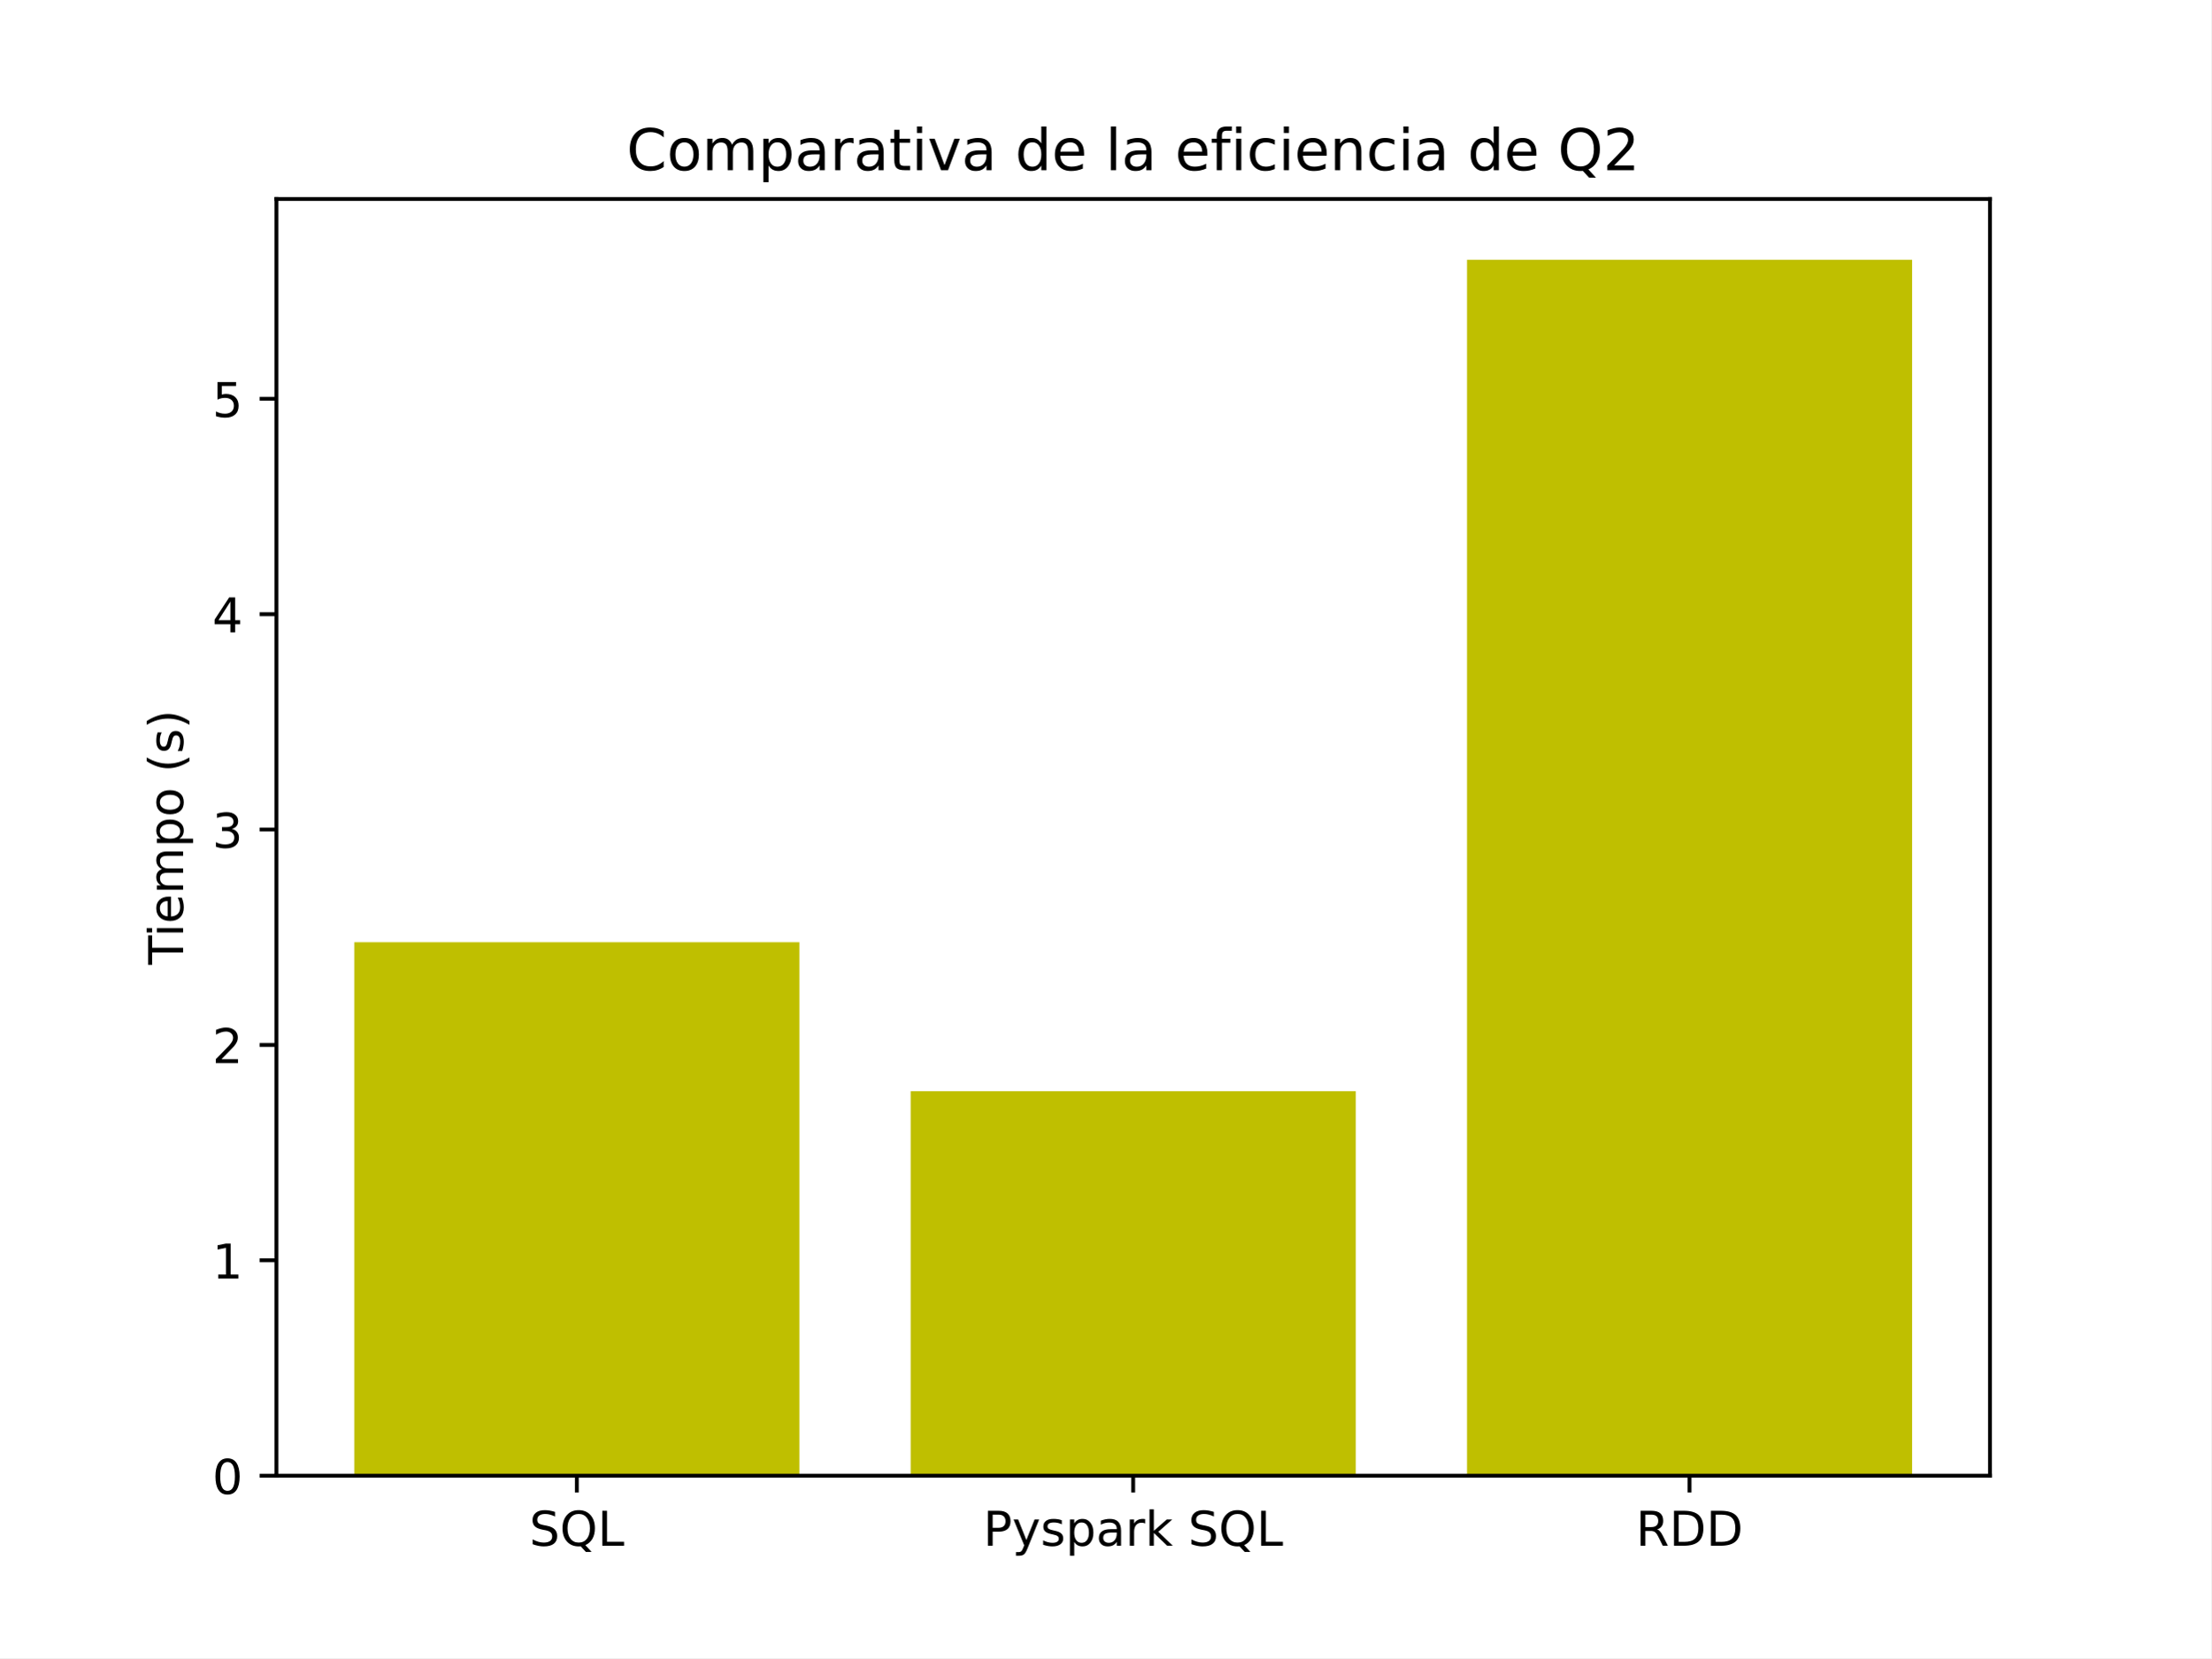
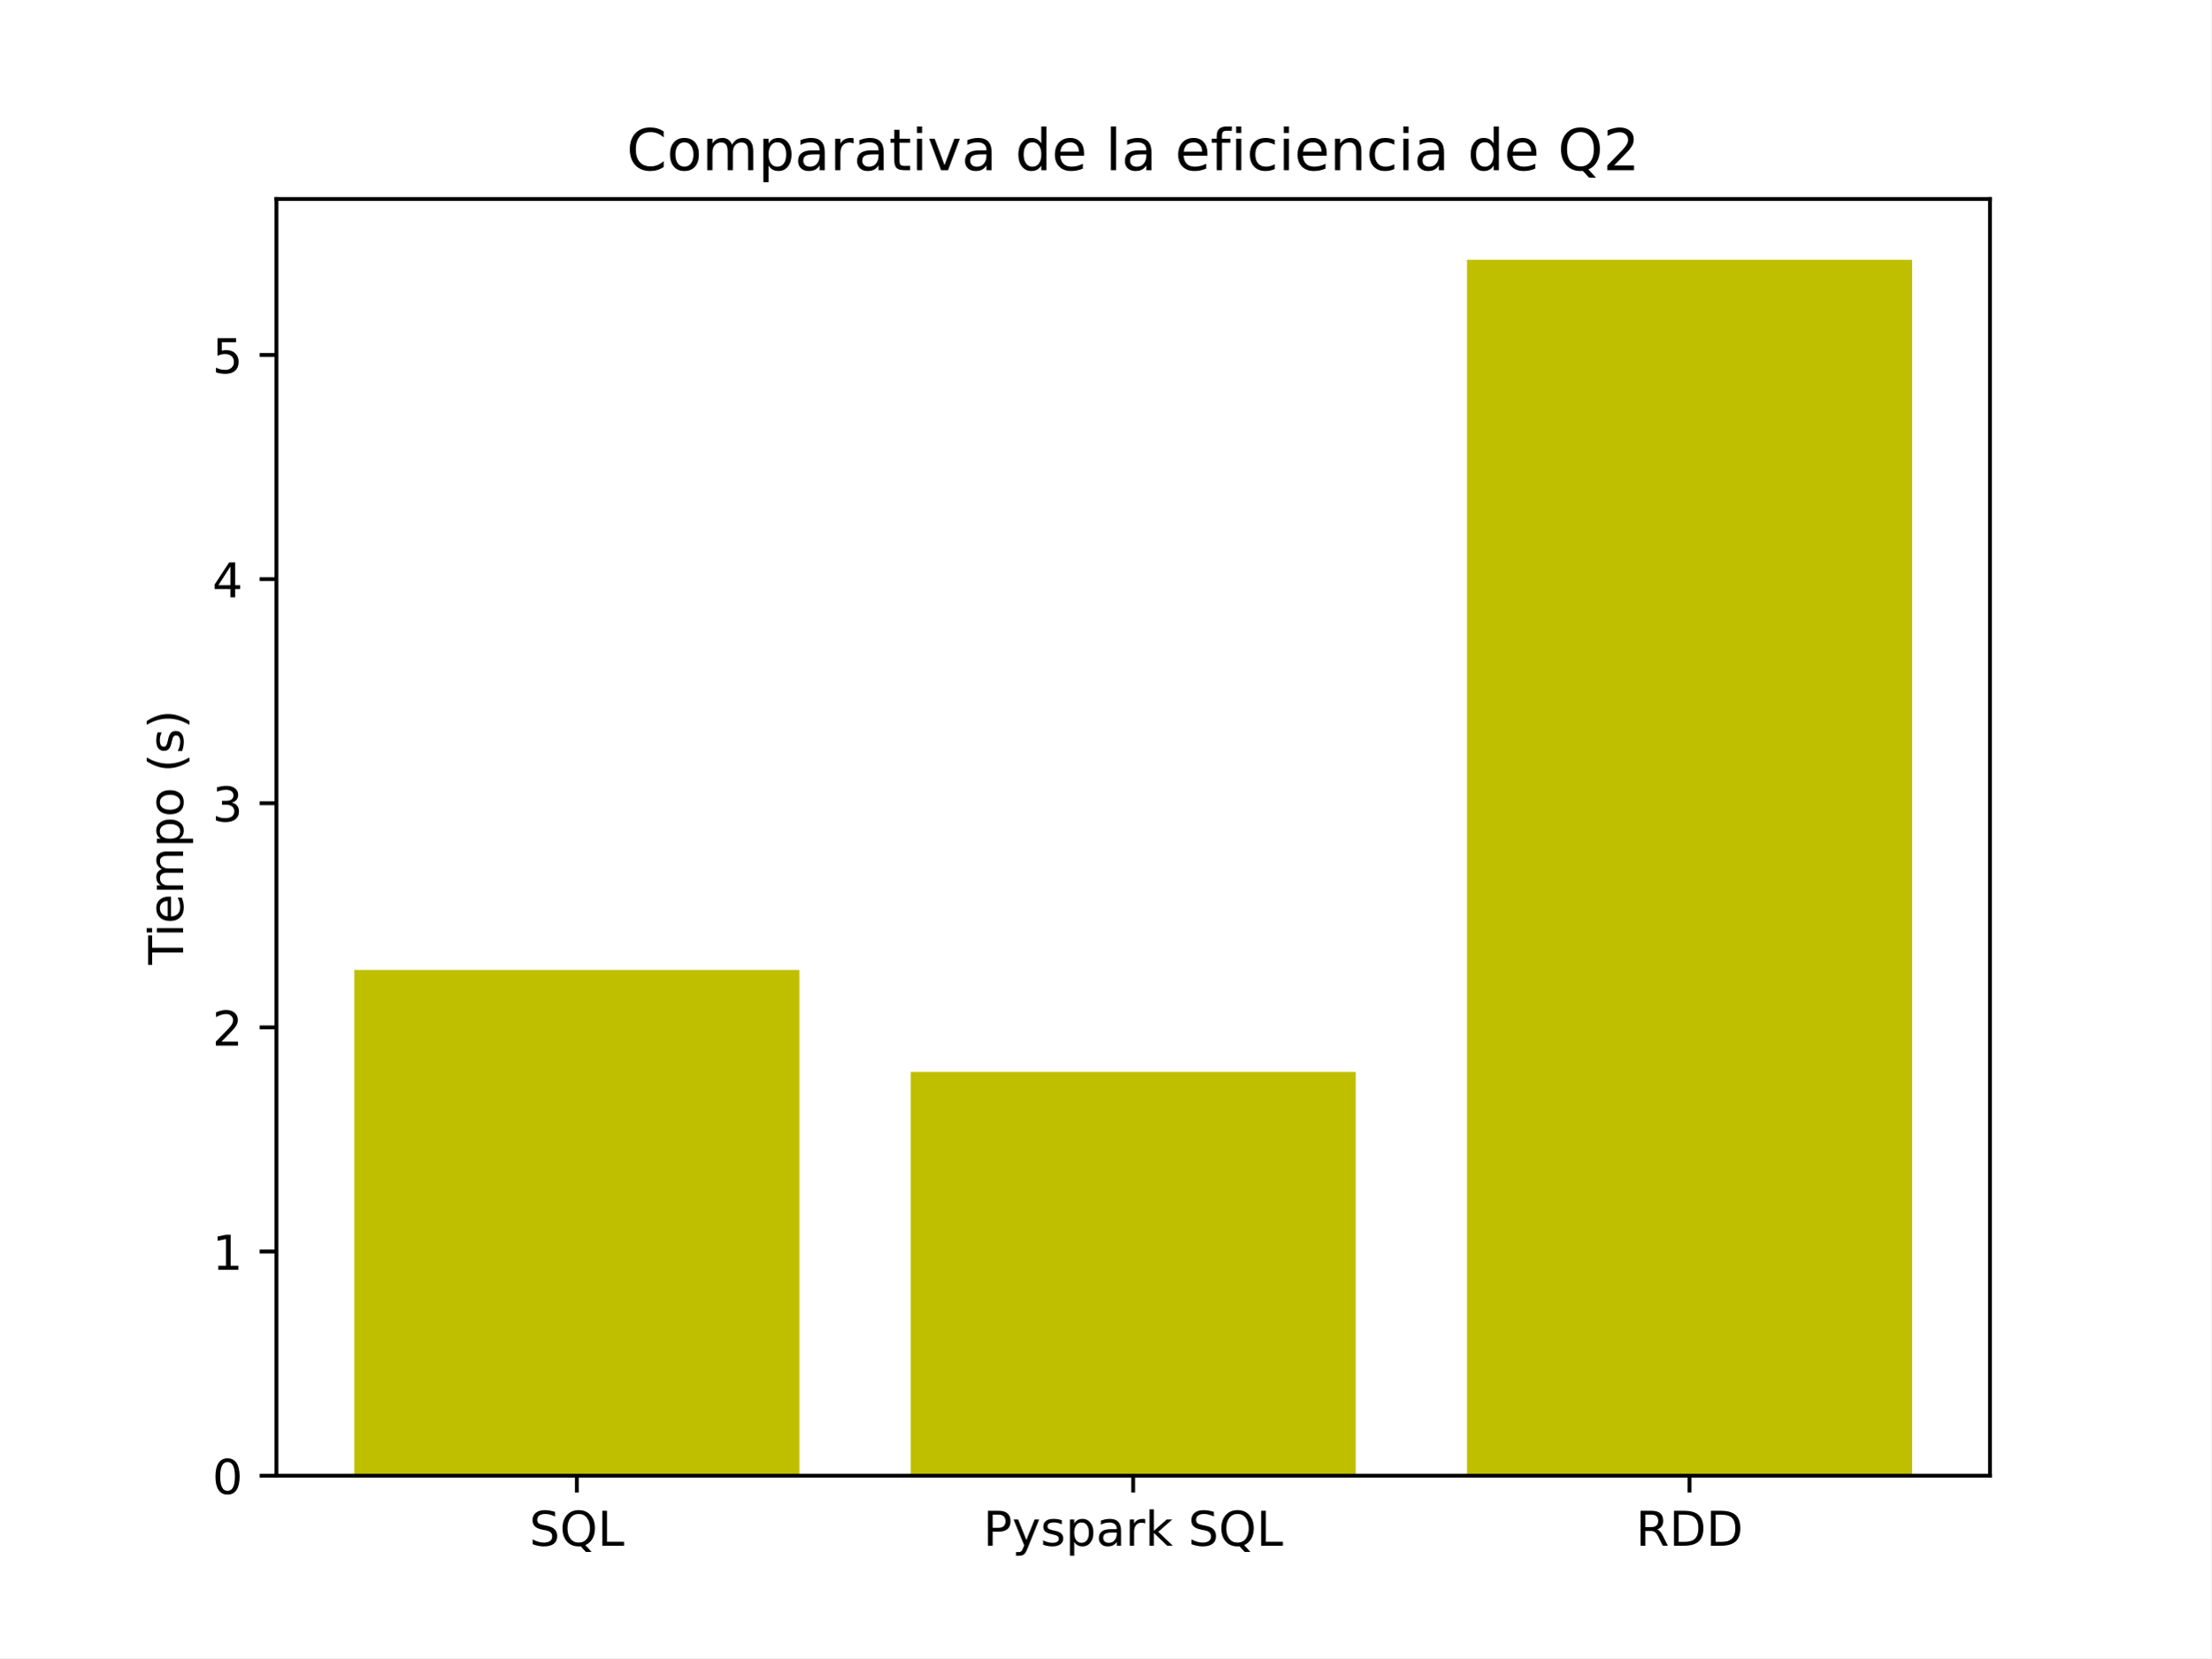
<svg xmlns="http://www.w3.org/2000/svg" xmlns:xlink="http://www.w3.org/1999/xlink" width="460.8pt" height="345.6pt" viewBox="0 0 460.8 345.6" version="1.1">
  <defs>
    <style type="text/css">*{stroke-linejoin: round; stroke-linecap: butt}</style>
  </defs>
  <g id="figure_1">
    <g id="patch_1">
      <path d="M 0 345.6  L 460.8 345.6  L 460.8 0  L 0 0  z " style="fill: #ffffff" />
    </g>
    <g id="axes_1">
      <g id="patch_2">
        <path d="M 57.6 307.584  L 414.72 307.584  L 414.72 41.472  L 57.6 41.472  z " style="fill: #ffffff" />
      </g>
      <g id="patch_3">
-         <path d="M 73.833 307.584  L 166.591 307.584  L 166.591 196.381  L 73.833 196.381  z " clip-path="url(#pf44a75b5f9)" style="fill: #bfbf00" />
+         <path d="M 73.833 307.584  L 166.591 307.584  L 166.591 202.162  L 73.833 202.162  z " clip-path="url(#pfc046b527d)" style="fill: #bfbf00" />
      </g>
      <g id="patch_4">
-         <path d="M 189.781 307.584  L 282.539 307.584  L 282.539 227.434  L 189.781 227.434  z " clip-path="url(#pf44a75b5f9)" style="fill: #bfbf00" />
+         <path d="M 189.781 307.584  L 282.539 307.584  L 282.539 223.427  L 189.781 223.427  z " clip-path="url(#pfc046b527d)" style="fill: #bfbf00" />
      </g>
      <g id="patch_5">
-         <path d="M 305.729 307.584  L 398.487 307.584  L 398.487 54.144  L 305.729 54.144  z " clip-path="url(#pf44a75b5f9)" style="fill: #bfbf00" />
+         <path d="M 305.729 307.584  L 398.487 307.584  L 398.487 54.144  L 305.729 54.144  z " clip-path="url(#pfc046b527d)" style="fill: #bfbf00" />
      </g>
      <g id="matplotlib.axis_1">
        <g id="xtick_1">
          <g id="line2d_1">
            <defs>
-               <path id="mf3c28e4a9b" d="M 0 0  L 0 3.5  " style="stroke: #000000; stroke-width: 0.8" />
+               <path id="m4bf78008fc" d="M 0 0  L 0 3.5  " style="stroke: #000000; stroke-width: 0.8" />
            </defs>
            <g>
-               <use xlink:href="#mf3c28e4a9b" x="120.212" y="307.584" style="stroke: #000000; stroke-width: 0.8" />
+               <use xlink:href="#m4bf78008fc" x="120.212" y="307.584" style="stroke: #000000; stroke-width: 0.8" />
            </g>
          </g>
          <g id="text_1">
            <g transform="translate(110.3159 322.1824) scale(0.1 -0.1)">
              <defs>
                <path id="DejaVuSans-53" d="M 3425 4513  L 3425 3897  Q 3066 4069 2747 4153  Q 2428 4238 2131 4238  Q 1616 4238 1336 4038  Q 1056 3838 1056 3469  Q 1056 3159 1242 3001  Q 1428 2844 1947 2747  L 2328 2669  Q 3034 2534 3370 2195  Q 3706 1856 3706 1288  Q 3706 609 3251 259  Q 2797 -91 1919 -91  Q 1588 -91 1214 -16  Q 841 59 441 206  L 441 856  Q 825 641 1194 531  Q 1563 422 1919 422  Q 2459 422 2753 634  Q 3047 847 3047 1241  Q 3047 1584 2836 1778  Q 2625 1972 2144 2069  L 1759 2144  Q 1053 2284 737 2584  Q 422 2884 422 3419  Q 422 4038 858 4394  Q 1294 4750 2059 4750  Q 2388 4750 2728 4690  Q 3069 4631 3425 4513  z " transform="scale(0.015625)" />
                <path id="DejaVuSans-51" d="M 2522 4238  Q 1834 4238 1429 3725  Q 1025 3213 1025 2328  Q 1025 1447 1429 934  Q 1834 422 2522 422  Q 3209 422 3611 934  Q 4013 1447 4013 2328  Q 4013 3213 3611 3725  Q 3209 4238 2522 4238  z M 3406 84  L 4238 -825  L 3475 -825  L 2784 -78  Q 2681 -84 2626 -87  Q 2572 -91 2522 -91  Q 1538 -91 948 567  Q 359 1225 359 2328  Q 359 3434 948 4092  Q 1538 4750 2522 4750  Q 3503 4750 4090 4092  Q 4678 3434 4678 2328  Q 4678 1516 4351 937  Q 4025 359 3406 84  z " transform="scale(0.015625)" />
                <path id="DejaVuSans-4c" d="M 628 4666  L 1259 4666  L 1259 531  L 3531 531  L 3531 0  L 628 0  L 628 4666  z " transform="scale(0.015625)" />
              </defs>
              <use xlink:href="#DejaVuSans-53" />
              <use xlink:href="#DejaVuSans-51" x="63.477" />
              <use xlink:href="#DejaVuSans-4c" x="142.188" />
            </g>
          </g>
        </g>
        <g id="xtick_2">
          <g id="line2d_2">
            <g>
-               <use xlink:href="#mf3c28e4a9b" x="236.16" y="307.584" style="stroke: #000000; stroke-width: 0.8" />
+               <use xlink:href="#m4bf78008fc" x="236.16" y="307.584" style="stroke: #000000; stroke-width: 0.8" />
            </g>
          </g>
          <g id="text_2">
            <g transform="translate(204.9069 322.1824) scale(0.1 -0.1)">
              <defs>
                <path id="DejaVuSans-50" d="M 1259 4147  L 1259 2394  L 2053 2394  Q 2494 2394 2734 2622  Q 2975 2850 2975 3272  Q 2975 3691 2734 3919  Q 2494 4147 2053 4147  L 1259 4147  z M 628 4666  L 2053 4666  Q 2838 4666 3239 4311  Q 3641 3956 3641 3272  Q 3641 2581 3239 2228  Q 2838 1875 2053 1875  L 1259 1875  L 1259 0  L 628 0  L 628 4666  z " transform="scale(0.015625)" />
                <path id="DejaVuSans-79" d="M 2059 -325  Q 1816 -950 1584 -1140  Q 1353 -1331 966 -1331  L 506 -1331  L 506 -850  L 844 -850  Q 1081 -850 1212 -737  Q 1344 -625 1503 -206  L 1606 56  L 191 3500  L 800 3500  L 1894 763  L 2988 3500  L 3597 3500  L 2059 -325  z " transform="scale(0.015625)" />
                <path id="DejaVuSans-73" d="M 2834 3397  L 2834 2853  Q 2591 2978 2328 3040  Q 2066 3103 1784 3103  Q 1356 3103 1142 2972  Q 928 2841 928 2578  Q 928 2378 1081 2264  Q 1234 2150 1697 2047  L 1894 2003  Q 2506 1872 2764 1633  Q 3022 1394 3022 966  Q 3022 478 2636 193  Q 2250 -91 1575 -91  Q 1294 -91 989 -36  Q 684 19 347 128  L 347 722  Q 666 556 975 473  Q 1284 391 1588 391  Q 1994 391 2212 530  Q 2431 669 2431 922  Q 2431 1156 2273 1281  Q 2116 1406 1581 1522  L 1381 1569  Q 847 1681 609 1914  Q 372 2147 372 2553  Q 372 3047 722 3315  Q 1072 3584 1716 3584  Q 2034 3584 2315 3537  Q 2597 3491 2834 3397  z " transform="scale(0.015625)" />
                <path id="DejaVuSans-70" d="M 1159 525  L 1159 -1331  L 581 -1331  L 581 3500  L 1159 3500  L 1159 2969  Q 1341 3281 1617 3432  Q 1894 3584 2278 3584  Q 2916 3584 3314 3078  Q 3713 2572 3713 1747  Q 3713 922 3314 415  Q 2916 -91 2278 -91  Q 1894 -91 1617 61  Q 1341 213 1159 525  z M 3116 1747  Q 3116 2381 2855 2742  Q 2594 3103 2138 3103  Q 1681 3103 1420 2742  Q 1159 2381 1159 1747  Q 1159 1113 1420 752  Q 1681 391 2138 391  Q 2594 391 2855 752  Q 3116 1113 3116 1747  z " transform="scale(0.015625)" />
                <path id="DejaVuSans-61" d="M 2194 1759  Q 1497 1759 1228 1600  Q 959 1441 959 1056  Q 959 750 1161 570  Q 1363 391 1709 391  Q 2188 391 2477 730  Q 2766 1069 2766 1631  L 2766 1759  L 2194 1759  z M 3341 1997  L 3341 0  L 2766 0  L 2766 531  Q 2569 213 2275 61  Q 1981 -91 1556 -91  Q 1019 -91 701 211  Q 384 513 384 1019  Q 384 1609 779 1909  Q 1175 2209 1959 2209  L 2766 2209  L 2766 2266  Q 2766 2663 2505 2880  Q 2244 3097 1772 3097  Q 1472 3097 1187 3025  Q 903 2953 641 2809  L 641 3341  Q 956 3463 1253 3523  Q 1550 3584 1831 3584  Q 2591 3584 2966 3190  Q 3341 2797 3341 1997  z " transform="scale(0.015625)" />
                <path id="DejaVuSans-72" d="M 2631 2963  Q 2534 3019 2420 3045  Q 2306 3072 2169 3072  Q 1681 3072 1420 2755  Q 1159 2438 1159 1844  L 1159 0  L 581 0  L 581 3500  L 1159 3500  L 1159 2956  Q 1341 3275 1631 3429  Q 1922 3584 2338 3584  Q 2397 3584 2469 3576  Q 2541 3569 2628 3553  L 2631 2963  z " transform="scale(0.015625)" />
                <path id="DejaVuSans-6b" d="M 581 4863  L 1159 4863  L 1159 1991  L 2875 3500  L 3609 3500  L 1753 1863  L 3688 0  L 2938 0  L 1159 1709  L 1159 0  L 581 0  L 581 4863  z " transform="scale(0.015625)" />
                <path id="DejaVuSans-20" transform="scale(0.015625)" />
              </defs>
              <use xlink:href="#DejaVuSans-50" />
              <use xlink:href="#DejaVuSans-79" x="60.303" />
              <use xlink:href="#DejaVuSans-73" x="119.482" />
              <use xlink:href="#DejaVuSans-70" x="171.582" />
              <use xlink:href="#DejaVuSans-61" x="235.059" />
              <use xlink:href="#DejaVuSans-72" x="296.338" />
              <use xlink:href="#DejaVuSans-6b" x="337.451" />
              <use xlink:href="#DejaVuSans-20" x="395.361" />
              <use xlink:href="#DejaVuSans-53" x="427.148" />
              <use xlink:href="#DejaVuSans-51" x="490.625" />
              <use xlink:href="#DejaVuSans-4c" x="569.336" />
            </g>
          </g>
        </g>
        <g id="xtick_3">
          <g id="line2d_3">
            <g>
-               <use xlink:href="#mf3c28e4a9b" x="352.108" y="307.584" style="stroke: #000000; stroke-width: 0.8" />
+               <use xlink:href="#m4bf78008fc" x="352.108" y="307.584" style="stroke: #000000; stroke-width: 0.8" />
            </g>
          </g>
          <g id="text_3">
            <g transform="translate(340.9338 322.1824) scale(0.1 -0.1)">
              <defs>
                <path id="DejaVuSans-52" d="M 2841 2188  Q 3044 2119 3236 1894  Q 3428 1669 3622 1275  L 4263 0  L 3584 0  L 2988 1197  Q 2756 1666 2539 1819  Q 2322 1972 1947 1972  L 1259 1972  L 1259 0  L 628 0  L 628 4666  L 2053 4666  Q 2853 4666 3247 4331  Q 3641 3997 3641 3322  Q 3641 2881 3436 2590  Q 3231 2300 2841 2188  z M 1259 4147  L 1259 2491  L 2053 2491  Q 2509 2491 2742 2702  Q 2975 2913 2975 3322  Q 2975 3731 2742 3939  Q 2509 4147 2053 4147  L 1259 4147  z " transform="scale(0.015625)" />
                <path id="DejaVuSans-44" d="M 1259 4147  L 1259 519  L 2022 519  Q 2988 519 3436 956  Q 3884 1394 3884 2338  Q 3884 3275 3436 3711  Q 2988 4147 2022 4147  L 1259 4147  z M 628 4666  L 1925 4666  Q 3281 4666 3915 4102  Q 4550 3538 4550 2338  Q 4550 1131 3912 565  Q 3275 0 1925 0  L 628 0  L 628 4666  z " transform="scale(0.015625)" />
              </defs>
              <use xlink:href="#DejaVuSans-52" />
              <use xlink:href="#DejaVuSans-44" x="69.482" />
              <use xlink:href="#DejaVuSans-44" x="146.484" />
            </g>
          </g>
        </g>
      </g>
      <g id="matplotlib.axis_2">
        <g id="ytick_1">
          <g id="line2d_4">
            <defs>
-               <path id="mb895853d25" d="M 0 0  L -3.5 0  " style="stroke: #000000; stroke-width: 0.8" />
+               <path id="mf3b6c70cd9" d="M 0 0  L -3.5 0  " style="stroke: #000000; stroke-width: 0.8" />
            </defs>
            <g>
-               <use xlink:href="#mb895853d25" x="57.6" y="307.584" style="stroke: #000000; stroke-width: 0.8" />
+               <use xlink:href="#mf3b6c70cd9" x="57.6" y="307.584" style="stroke: #000000; stroke-width: 0.8" />
            </g>
          </g>
          <g id="text_4">
            <g transform="translate(44.2375 311.3832) scale(0.1 -0.1)">
              <defs>
                <path id="DejaVuSans-30" d="M 2034 4250  Q 1547 4250 1301 3770  Q 1056 3291 1056 2328  Q 1056 1369 1301 889  Q 1547 409 2034 409  Q 2525 409 2770 889  Q 3016 1369 3016 2328  Q 3016 3291 2770 3770  Q 2525 4250 2034 4250  z M 2034 4750  Q 2819 4750 3233 4129  Q 3647 3509 3647 2328  Q 3647 1150 3233 529  Q 2819 -91 2034 -91  Q 1250 -91 836 529  Q 422 1150 422 2328  Q 422 3509 836 4129  Q 1250 4750 2034 4750  z " transform="scale(0.015625)" />
              </defs>
              <use xlink:href="#DejaVuSans-30" />
            </g>
          </g>
        </g>
        <g id="ytick_2">
          <g id="line2d_5">
            <g>
-               <use xlink:href="#mb895853d25" x="57.6" y="262.69" style="stroke: #000000; stroke-width: 0.8" />
+               <use xlink:href="#mf3b6c70cd9" x="57.6" y="260.862" style="stroke: #000000; stroke-width: 0.8" />
            </g>
          </g>
          <g id="text_5">
-             <g transform="translate(44.2375 266.489) scale(0.1 -0.1)">
+             <g transform="translate(44.2375 264.6616) scale(0.1 -0.1)">
              <defs>
                <path id="DejaVuSans-31" d="M 794 531  L 1825 531  L 1825 4091  L 703 3866  L 703 4441  L 1819 4666  L 2450 4666  L 2450 531  L 3481 531  L 3481 0  L 794 0  L 794 531  z " transform="scale(0.015625)" />
              </defs>
              <use xlink:href="#DejaVuSans-31" />
            </g>
          </g>
        </g>
        <g id="ytick_3">
          <g id="line2d_6">
            <g>
-               <use xlink:href="#mb895853d25" x="57.6" y="217.796" style="stroke: #000000; stroke-width: 0.8" />
+               <use xlink:href="#mf3b6c70cd9" x="57.6" y="214.141" style="stroke: #000000; stroke-width: 0.8" />
            </g>
          </g>
          <g id="text_6">
-             <g transform="translate(44.2375 221.5947) scale(0.1 -0.1)">
+             <g transform="translate(44.2375 217.94) scale(0.1 -0.1)">
              <defs>
                <path id="DejaVuSans-32" d="M 1228 531  L 3431 531  L 3431 0  L 469 0  L 469 531  Q 828 903 1448 1529  Q 2069 2156 2228 2338  Q 2531 2678 2651 2914  Q 2772 3150 2772 3378  Q 2772 3750 2511 3984  Q 2250 4219 1831 4219  Q 1534 4219 1204 4116  Q 875 4013 500 3803  L 500 4441  Q 881 4594 1212 4672  Q 1544 4750 1819 4750  Q 2544 4750 2975 4387  Q 3406 4025 3406 3419  Q 3406 3131 3298 2873  Q 3191 2616 2906 2266  Q 2828 2175 2409 1742  Q 1991 1309 1228 531  z " transform="scale(0.015625)" />
              </defs>
              <use xlink:href="#DejaVuSans-32" />
            </g>
          </g>
        </g>
        <g id="ytick_4">
          <g id="line2d_7">
            <g>
-               <use xlink:href="#mb895853d25" x="57.6" y="172.901" style="stroke: #000000; stroke-width: 0.8" />
+               <use xlink:href="#mf3b6c70cd9" x="57.6" y="167.419" style="stroke: #000000; stroke-width: 0.8" />
            </g>
          </g>
          <g id="text_7">
-             <g transform="translate(44.2375 176.7005) scale(0.1 -0.1)">
+             <g transform="translate(44.2375 171.2184) scale(0.1 -0.1)">
              <defs>
                <path id="DejaVuSans-33" d="M 2597 2516  Q 3050 2419 3304 2112  Q 3559 1806 3559 1356  Q 3559 666 3084 287  Q 2609 -91 1734 -91  Q 1441 -91 1130 -33  Q 819 25 488 141  L 488 750  Q 750 597 1062 519  Q 1375 441 1716 441  Q 2309 441 2620 675  Q 2931 909 2931 1356  Q 2931 1769 2642 2001  Q 2353 2234 1838 2234  L 1294 2234  L 1294 2753  L 1863 2753  Q 2328 2753 2575 2939  Q 2822 3125 2822 3475  Q 2822 3834 2567 4026  Q 2313 4219 1838 4219  Q 1578 4219 1281 4162  Q 984 4106 628 3988  L 628 4550  Q 988 4650 1302 4700  Q 1616 4750 1894 4750  Q 2613 4750 3031 4423  Q 3450 4097 3450 3541  Q 3450 3153 3228 2886  Q 3006 2619 2597 2516  z " transform="scale(0.015625)" />
              </defs>
              <use xlink:href="#DejaVuSans-33" />
            </g>
          </g>
        </g>
        <g id="ytick_5">
          <g id="line2d_8">
            <g>
-               <use xlink:href="#mb895853d25" x="57.6" y="128.007" style="stroke: #000000; stroke-width: 0.8" />
+               <use xlink:href="#mf3b6c70cd9" x="57.6" y="120.698" style="stroke: #000000; stroke-width: 0.8" />
            </g>
          </g>
          <g id="text_8">
-             <g transform="translate(44.2375 131.8063) scale(0.1 -0.1)">
+             <g transform="translate(44.2375 124.4969) scale(0.1 -0.1)">
              <defs>
                <path id="DejaVuSans-34" d="M 2419 4116  L 825 1625  L 2419 1625  L 2419 4116  z M 2253 4666  L 3047 4666  L 3047 1625  L 3713 1625  L 3713 1100  L 3047 1100  L 3047 0  L 2419 0  L 2419 1100  L 313 1100  L 313 1709  L 2253 4666  z " transform="scale(0.015625)" />
              </defs>
              <use xlink:href="#DejaVuSans-34" />
            </g>
          </g>
        </g>
        <g id="ytick_6">
          <g id="line2d_9">
            <g>
-               <use xlink:href="#mb895853d25" x="57.6" y="83.113" style="stroke: #000000; stroke-width: 0.8" />
+               <use xlink:href="#mf3b6c70cd9" x="57.6" y="73.976" style="stroke: #000000; stroke-width: 0.8" />
            </g>
          </g>
          <g id="text_9">
-             <g transform="translate(44.2375 86.91201) scale(0.1 -0.1)">
+             <g transform="translate(44.2375 77.77527) scale(0.1 -0.1)">
              <defs>
                <path id="DejaVuSans-35" d="M 691 4666  L 3169 4666  L 3169 4134  L 1269 4134  L 1269 2991  Q 1406 3038 1543 3061  Q 1681 3084 1819 3084  Q 2600 3084 3056 2656  Q 3513 2228 3513 1497  Q 3513 744 3044 326  Q 2575 -91 1722 -91  Q 1428 -91 1123 -41  Q 819 9 494 109  L 494 744  Q 775 591 1075 516  Q 1375 441 1709 441  Q 2250 441 2565 725  Q 2881 1009 2881 1497  Q 2881 1984 2565 2268  Q 2250 2553 1709 2553  Q 1456 2553 1204 2497  Q 953 2441 691 2322  L 691 4666  z " transform="scale(0.015625)" />
              </defs>
              <use xlink:href="#DejaVuSans-35" />
            </g>
          </g>
        </g>
        <g id="text_10">
          <g transform="translate(38.15781 201.0905) rotate(-90) scale(0.1 -0.1)">
            <defs>
              <path id="DejaVuSans-54" d="M -19 4666  L 3928 4666  L 3928 4134  L 2272 4134  L 2272 0  L 1638 0  L 1638 4134  L -19 4134  L -19 4666  z " transform="scale(0.015625)" />
              <path id="DejaVuSans-69" d="M 603 3500  L 1178 3500  L 1178 0  L 603 0  L 603 3500  z M 603 4863  L 1178 4863  L 1178 4134  L 603 4134  L 603 4863  z " transform="scale(0.015625)" />
              <path id="DejaVuSans-65" d="M 3597 1894  L 3597 1613  L 953 1613  Q 991 1019 1311 708  Q 1631 397 2203 397  Q 2534 397 2845 478  Q 3156 559 3463 722  L 3463 178  Q 3153 47 2828 -22  Q 2503 -91 2169 -91  Q 1331 -91 842 396  Q 353 884 353 1716  Q 353 2575 817 3079  Q 1281 3584 2069 3584  Q 2775 3584 3186 3129  Q 3597 2675 3597 1894  z M 3022 2063  Q 3016 2534 2758 2815  Q 2500 3097 2075 3097  Q 1594 3097 1305 2825  Q 1016 2553 972 2059  L 3022 2063  z " transform="scale(0.015625)" />
              <path id="DejaVuSans-6d" d="M 3328 2828  Q 3544 3216 3844 3400  Q 4144 3584 4550 3584  Q 5097 3584 5394 3201  Q 5691 2819 5691 2113  L 5691 0  L 5113 0  L 5113 2094  Q 5113 2597 4934 2840  Q 4756 3084 4391 3084  Q 3944 3084 3684 2787  Q 3425 2491 3425 1978  L 3425 0  L 2847 0  L 2847 2094  Q 2847 2600 2669 2842  Q 2491 3084 2119 3084  Q 1678 3084 1418 2786  Q 1159 2488 1159 1978  L 1159 0  L 581 0  L 581 3500  L 1159 3500  L 1159 2956  Q 1356 3278 1631 3431  Q 1906 3584 2284 3584  Q 2666 3584 2933 3390  Q 3200 3197 3328 2828  z " transform="scale(0.015625)" />
              <path id="DejaVuSans-6f" d="M 1959 3097  Q 1497 3097 1228 2736  Q 959 2375 959 1747  Q 959 1119 1226 758  Q 1494 397 1959 397  Q 2419 397 2687 759  Q 2956 1122 2956 1747  Q 2956 2369 2687 2733  Q 2419 3097 1959 3097  z M 1959 3584  Q 2709 3584 3137 3096  Q 3566 2609 3566 1747  Q 3566 888 3137 398  Q 2709 -91 1959 -91  Q 1206 -91 779 398  Q 353 888 353 1747  Q 353 2609 779 3096  Q 1206 3584 1959 3584  z " transform="scale(0.015625)" />
              <path id="DejaVuSans-28" d="M 1984 4856  Q 1566 4138 1362 3434  Q 1159 2731 1159 2009  Q 1159 1288 1364 580  Q 1569 -128 1984 -844  L 1484 -844  Q 1016 -109 783 600  Q 550 1309 550 2009  Q 550 2706 781 3412  Q 1013 4119 1484 4856  L 1984 4856  z " transform="scale(0.015625)" />
              <path id="DejaVuSans-29" d="M 513 4856  L 1013 4856  Q 1481 4119 1714 3412  Q 1947 2706 1947 2009  Q 1947 1309 1714 600  Q 1481 -109 1013 -844  L 513 -844  Q 928 -128 1133 580  Q 1338 1288 1338 2009  Q 1338 2731 1133 3434  Q 928 4138 513 4856  z " transform="scale(0.015625)" />
            </defs>
            <use xlink:href="#DejaVuSans-54" />
            <use xlink:href="#DejaVuSans-69" x="57.959" />
            <use xlink:href="#DejaVuSans-65" x="85.742" />
            <use xlink:href="#DejaVuSans-6d" x="147.266" />
            <use xlink:href="#DejaVuSans-70" x="244.678" />
            <use xlink:href="#DejaVuSans-6f" x="308.154" />
            <use xlink:href="#DejaVuSans-20" x="369.336" />
            <use xlink:href="#DejaVuSans-28" x="401.123" />
            <use xlink:href="#DejaVuSans-73" x="440.137" />
            <use xlink:href="#DejaVuSans-29" x="492.236" />
          </g>
        </g>
      </g>
      <g id="patch_6">
        <path d="M 57.6 307.584  L 57.6 41.472  " style="fill: none; stroke: #000000; stroke-width: 0.8; stroke-linejoin: miter; stroke-linecap: square" />
      </g>
      <g id="patch_7">
        <path d="M 414.72 307.584  L 414.72 41.472  " style="fill: none; stroke: #000000; stroke-width: 0.8; stroke-linejoin: miter; stroke-linecap: square" />
      </g>
      <g id="patch_8">
        <path d="M 57.6 307.584  L 414.72 307.584  " style="fill: none; stroke: #000000; stroke-width: 0.8; stroke-linejoin: miter; stroke-linecap: square" />
      </g>
      <g id="patch_9">
        <path d="M 57.6 41.472  L 414.72 41.472  " style="fill: none; stroke: #000000; stroke-width: 0.8; stroke-linejoin: miter; stroke-linecap: square" />
      </g>
      <g id="text_11">
        <g transform="translate(130.5834 35.472) scale(0.12 -0.12)">
          <defs>
            <path id="DejaVuSans-43" d="M 4122 4306  L 4122 3641  Q 3803 3938 3442 4084  Q 3081 4231 2675 4231  Q 1875 4231 1450 3742  Q 1025 3253 1025 2328  Q 1025 1406 1450 917  Q 1875 428 2675 428  Q 3081 428 3442 575  Q 3803 722 4122 1019  L 4122 359  Q 3791 134 3420 21  Q 3050 -91 2638 -91  Q 1578 -91 968 557  Q 359 1206 359 2328  Q 359 3453 968 4101  Q 1578 4750 2638 4750  Q 3056 4750 3426 4639  Q 3797 4528 4122 4306  z " transform="scale(0.015625)" />
            <path id="DejaVuSans-74" d="M 1172 4494  L 1172 3500  L 2356 3500  L 2356 3053  L 1172 3053  L 1172 1153  Q 1172 725 1289 603  Q 1406 481 1766 481  L 2356 481  L 2356 0  L 1766 0  Q 1100 0 847 248  Q 594 497 594 1153  L 594 3053  L 172 3053  L 172 3500  L 594 3500  L 594 4494  L 1172 4494  z " transform="scale(0.015625)" />
            <path id="DejaVuSans-76" d="M 191 3500  L 800 3500  L 1894 563  L 2988 3500  L 3597 3500  L 2284 0  L 1503 0  L 191 3500  z " transform="scale(0.015625)" />
            <path id="DejaVuSans-64" d="M 2906 2969  L 2906 4863  L 3481 4863  L 3481 0  L 2906 0  L 2906 525  Q 2725 213 2448 61  Q 2172 -91 1784 -91  Q 1150 -91 751 415  Q 353 922 353 1747  Q 353 2572 751 3078  Q 1150 3584 1784 3584  Q 2172 3584 2448 3432  Q 2725 3281 2906 2969  z M 947 1747  Q 947 1113 1208 752  Q 1469 391 1925 391  Q 2381 391 2643 752  Q 2906 1113 2906 1747  Q 2906 2381 2643 2742  Q 2381 3103 1925 3103  Q 1469 3103 1208 2742  Q 947 2381 947 1747  z " transform="scale(0.015625)" />
            <path id="DejaVuSans-6c" d="M 603 4863  L 1178 4863  L 1178 0  L 603 0  L 603 4863  z " transform="scale(0.015625)" />
            <path id="DejaVuSans-66" d="M 2375 4863  L 2375 4384  L 1825 4384  Q 1516 4384 1395 4259  Q 1275 4134 1275 3809  L 1275 3500  L 2222 3500  L 2222 3053  L 1275 3053  L 1275 0  L 697 0  L 697 3053  L 147 3053  L 147 3500  L 697 3500  L 697 3744  Q 697 4328 969 4595  Q 1241 4863 1831 4863  L 2375 4863  z " transform="scale(0.015625)" />
            <path id="DejaVuSans-63" d="M 3122 3366  L 3122 2828  Q 2878 2963 2633 3030  Q 2388 3097 2138 3097  Q 1578 3097 1268 2742  Q 959 2388 959 1747  Q 959 1106 1268 751  Q 1578 397 2138 397  Q 2388 397 2633 464  Q 2878 531 3122 666  L 3122 134  Q 2881 22 2623 -34  Q 2366 -91 2075 -91  Q 1284 -91 818 406  Q 353 903 353 1747  Q 353 2603 823 3093  Q 1294 3584 2113 3584  Q 2378 3584 2631 3529  Q 2884 3475 3122 3366  z " transform="scale(0.015625)" />
            <path id="DejaVuSans-6e" d="M 3513 2113  L 3513 0  L 2938 0  L 2938 2094  Q 2938 2591 2744 2837  Q 2550 3084 2163 3084  Q 1697 3084 1428 2787  Q 1159 2491 1159 1978  L 1159 0  L 581 0  L 581 3500  L 1159 3500  L 1159 2956  Q 1366 3272 1645 3428  Q 1925 3584 2291 3584  Q 2894 3584 3203 3211  Q 3513 2838 3513 2113  z " transform="scale(0.015625)" />
          </defs>
          <use xlink:href="#DejaVuSans-43" />
          <use xlink:href="#DejaVuSans-6f" x="69.824" />
          <use xlink:href="#DejaVuSans-6d" x="131.006" />
          <use xlink:href="#DejaVuSans-70" x="228.418" />
          <use xlink:href="#DejaVuSans-61" x="291.895" />
          <use xlink:href="#DejaVuSans-72" x="353.174" />
          <use xlink:href="#DejaVuSans-61" x="394.287" />
          <use xlink:href="#DejaVuSans-74" x="455.566" />
          <use xlink:href="#DejaVuSans-69" x="494.775" />
          <use xlink:href="#DejaVuSans-76" x="522.559" />
          <use xlink:href="#DejaVuSans-61" x="581.738" />
          <use xlink:href="#DejaVuSans-20" x="643.018" />
          <use xlink:href="#DejaVuSans-64" x="674.805" />
          <use xlink:href="#DejaVuSans-65" x="738.281" />
          <use xlink:href="#DejaVuSans-20" x="799.805" />
          <use xlink:href="#DejaVuSans-6c" x="831.592" />
          <use xlink:href="#DejaVuSans-61" x="859.375" />
          <use xlink:href="#DejaVuSans-20" x="920.654" />
          <use xlink:href="#DejaVuSans-65" x="952.441" />
          <use xlink:href="#DejaVuSans-66" x="1013.965" />
          <use xlink:href="#DejaVuSans-69" x="1049.17" />
          <use xlink:href="#DejaVuSans-63" x="1076.953" />
          <use xlink:href="#DejaVuSans-69" x="1131.934" />
          <use xlink:href="#DejaVuSans-65" x="1159.717" />
          <use xlink:href="#DejaVuSans-6e" x="1221.24" />
          <use xlink:href="#DejaVuSans-63" x="1284.619" />
          <use xlink:href="#DejaVuSans-69" x="1339.6" />
          <use xlink:href="#DejaVuSans-61" x="1367.383" />
          <use xlink:href="#DejaVuSans-20" x="1428.662" />
          <use xlink:href="#DejaVuSans-64" x="1460.449" />
          <use xlink:href="#DejaVuSans-65" x="1523.926" />
          <use xlink:href="#DejaVuSans-20" x="1585.449" />
          <use xlink:href="#DejaVuSans-51" x="1617.236" />
          <use xlink:href="#DejaVuSans-32" x="1695.947" />
        </g>
      </g>
    </g>
  </g>
  <defs>
-     <clipPath id="pf44a75b5f9">
+     <clipPath id="pfc046b527d">
      <rect x="57.6" y="41.472" width="357.12" height="266.112" />
    </clipPath>
  </defs>
</svg>
